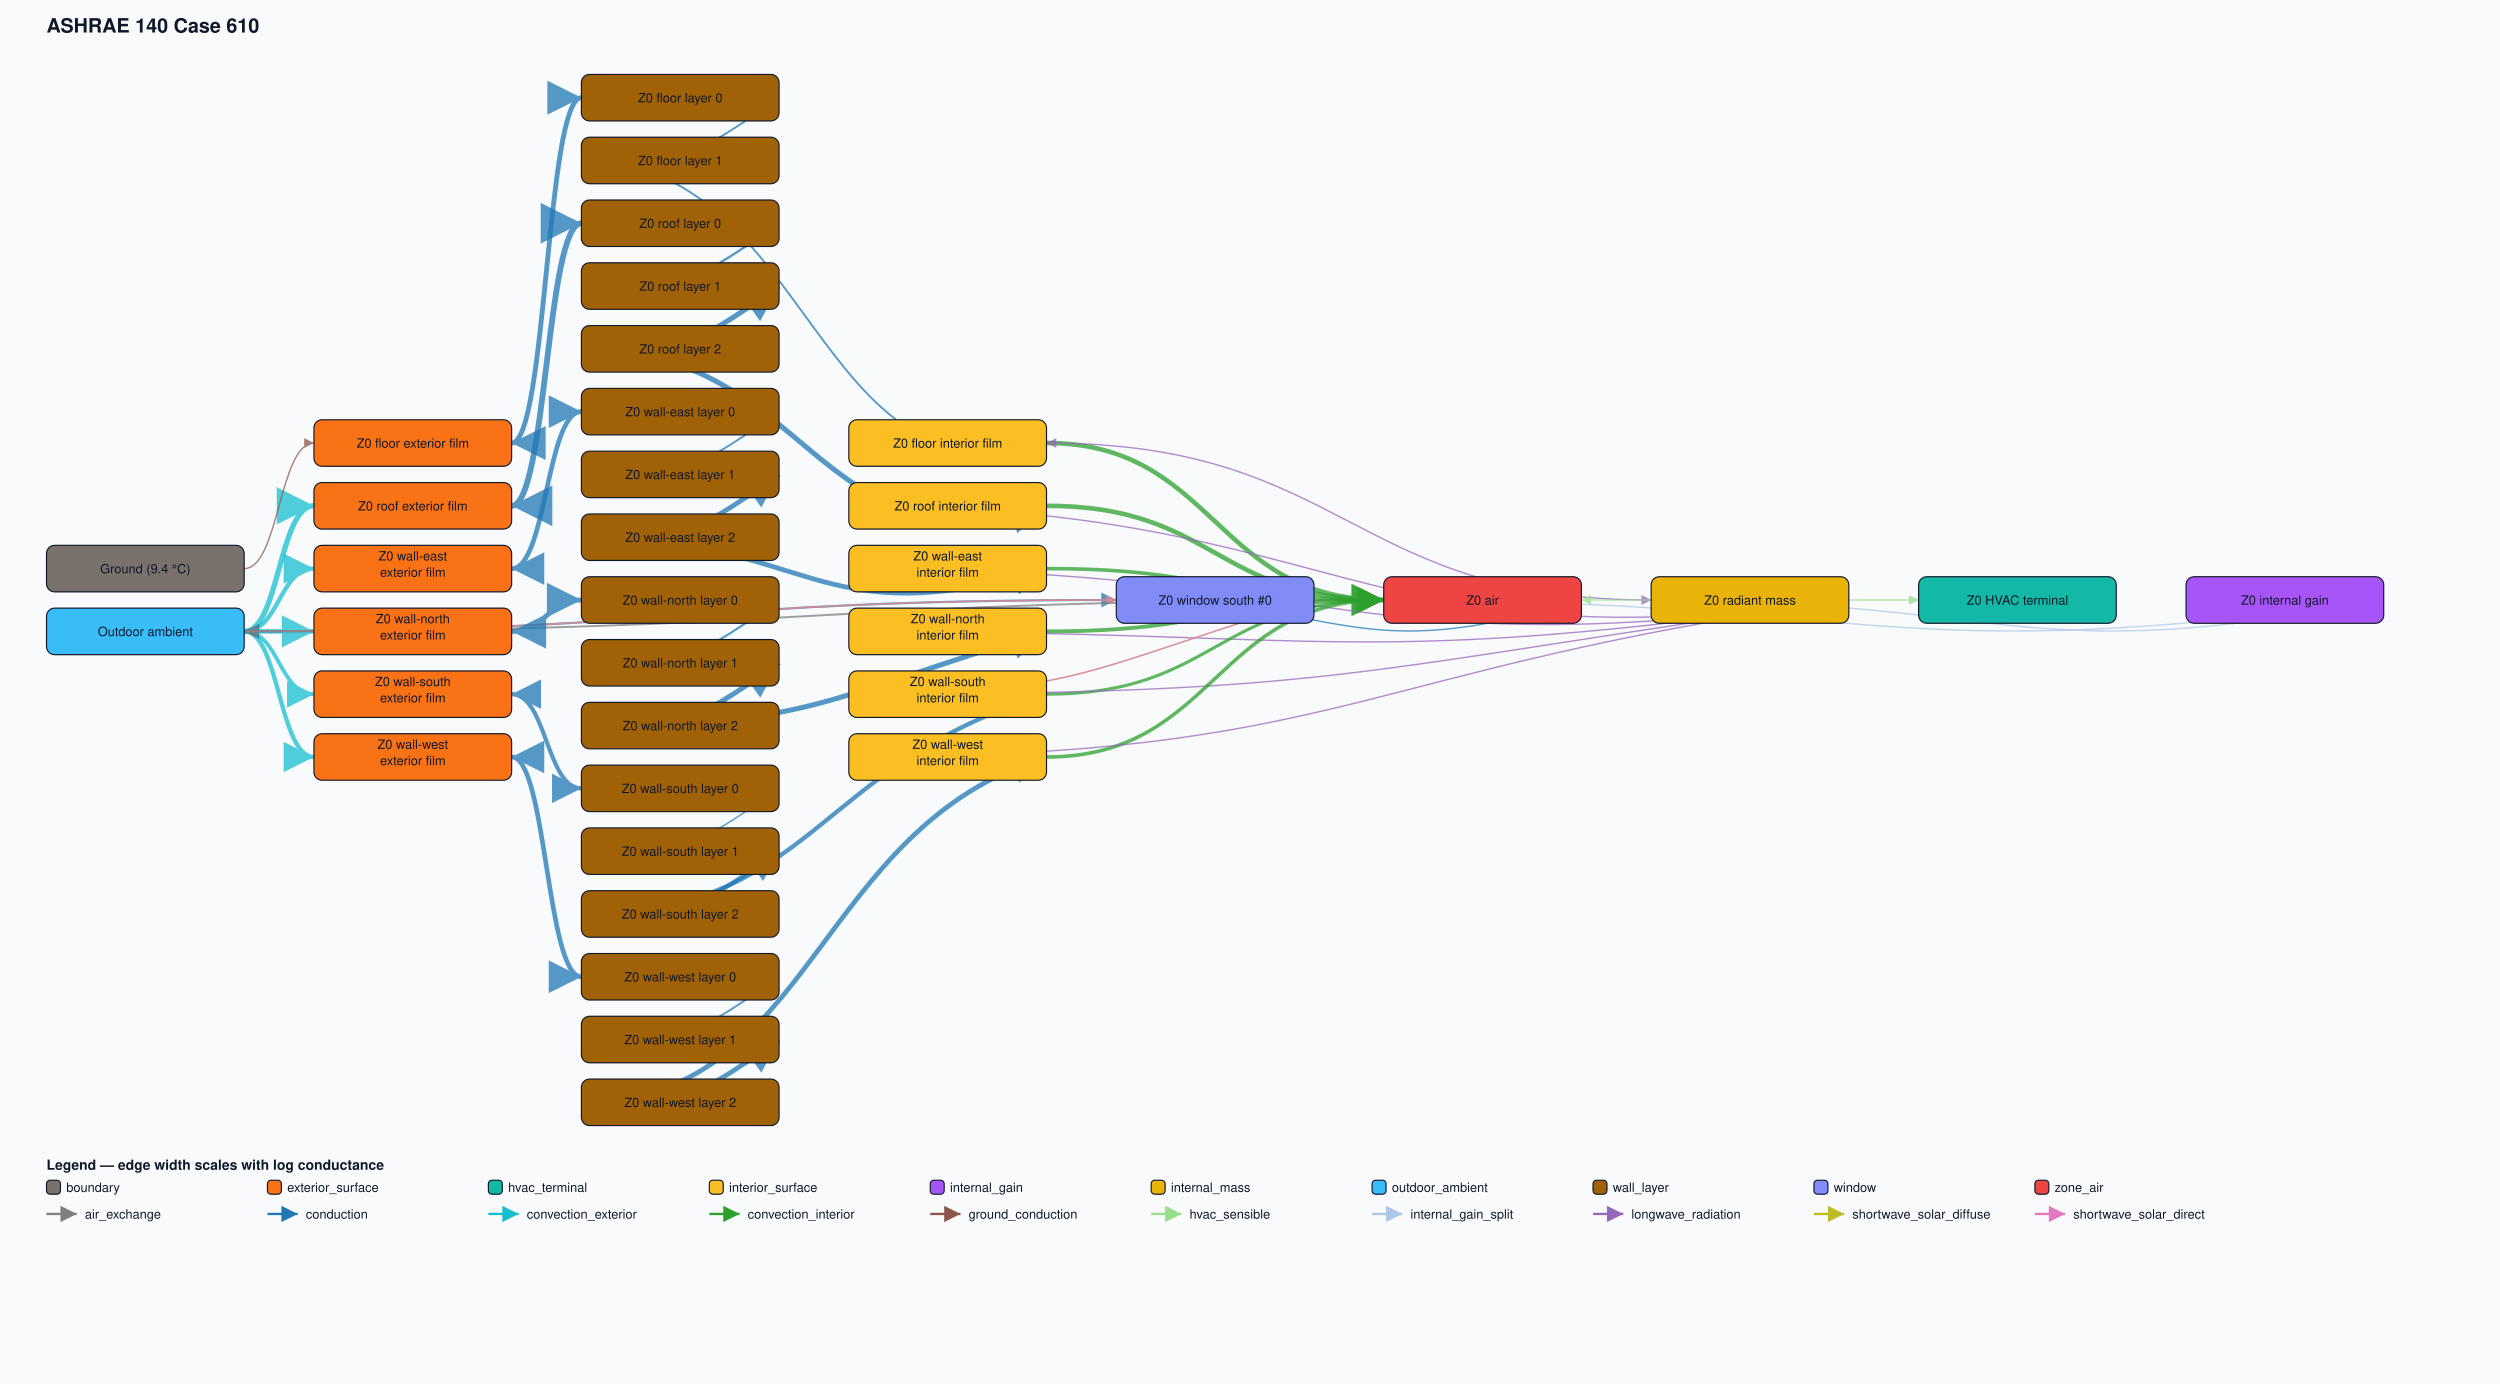
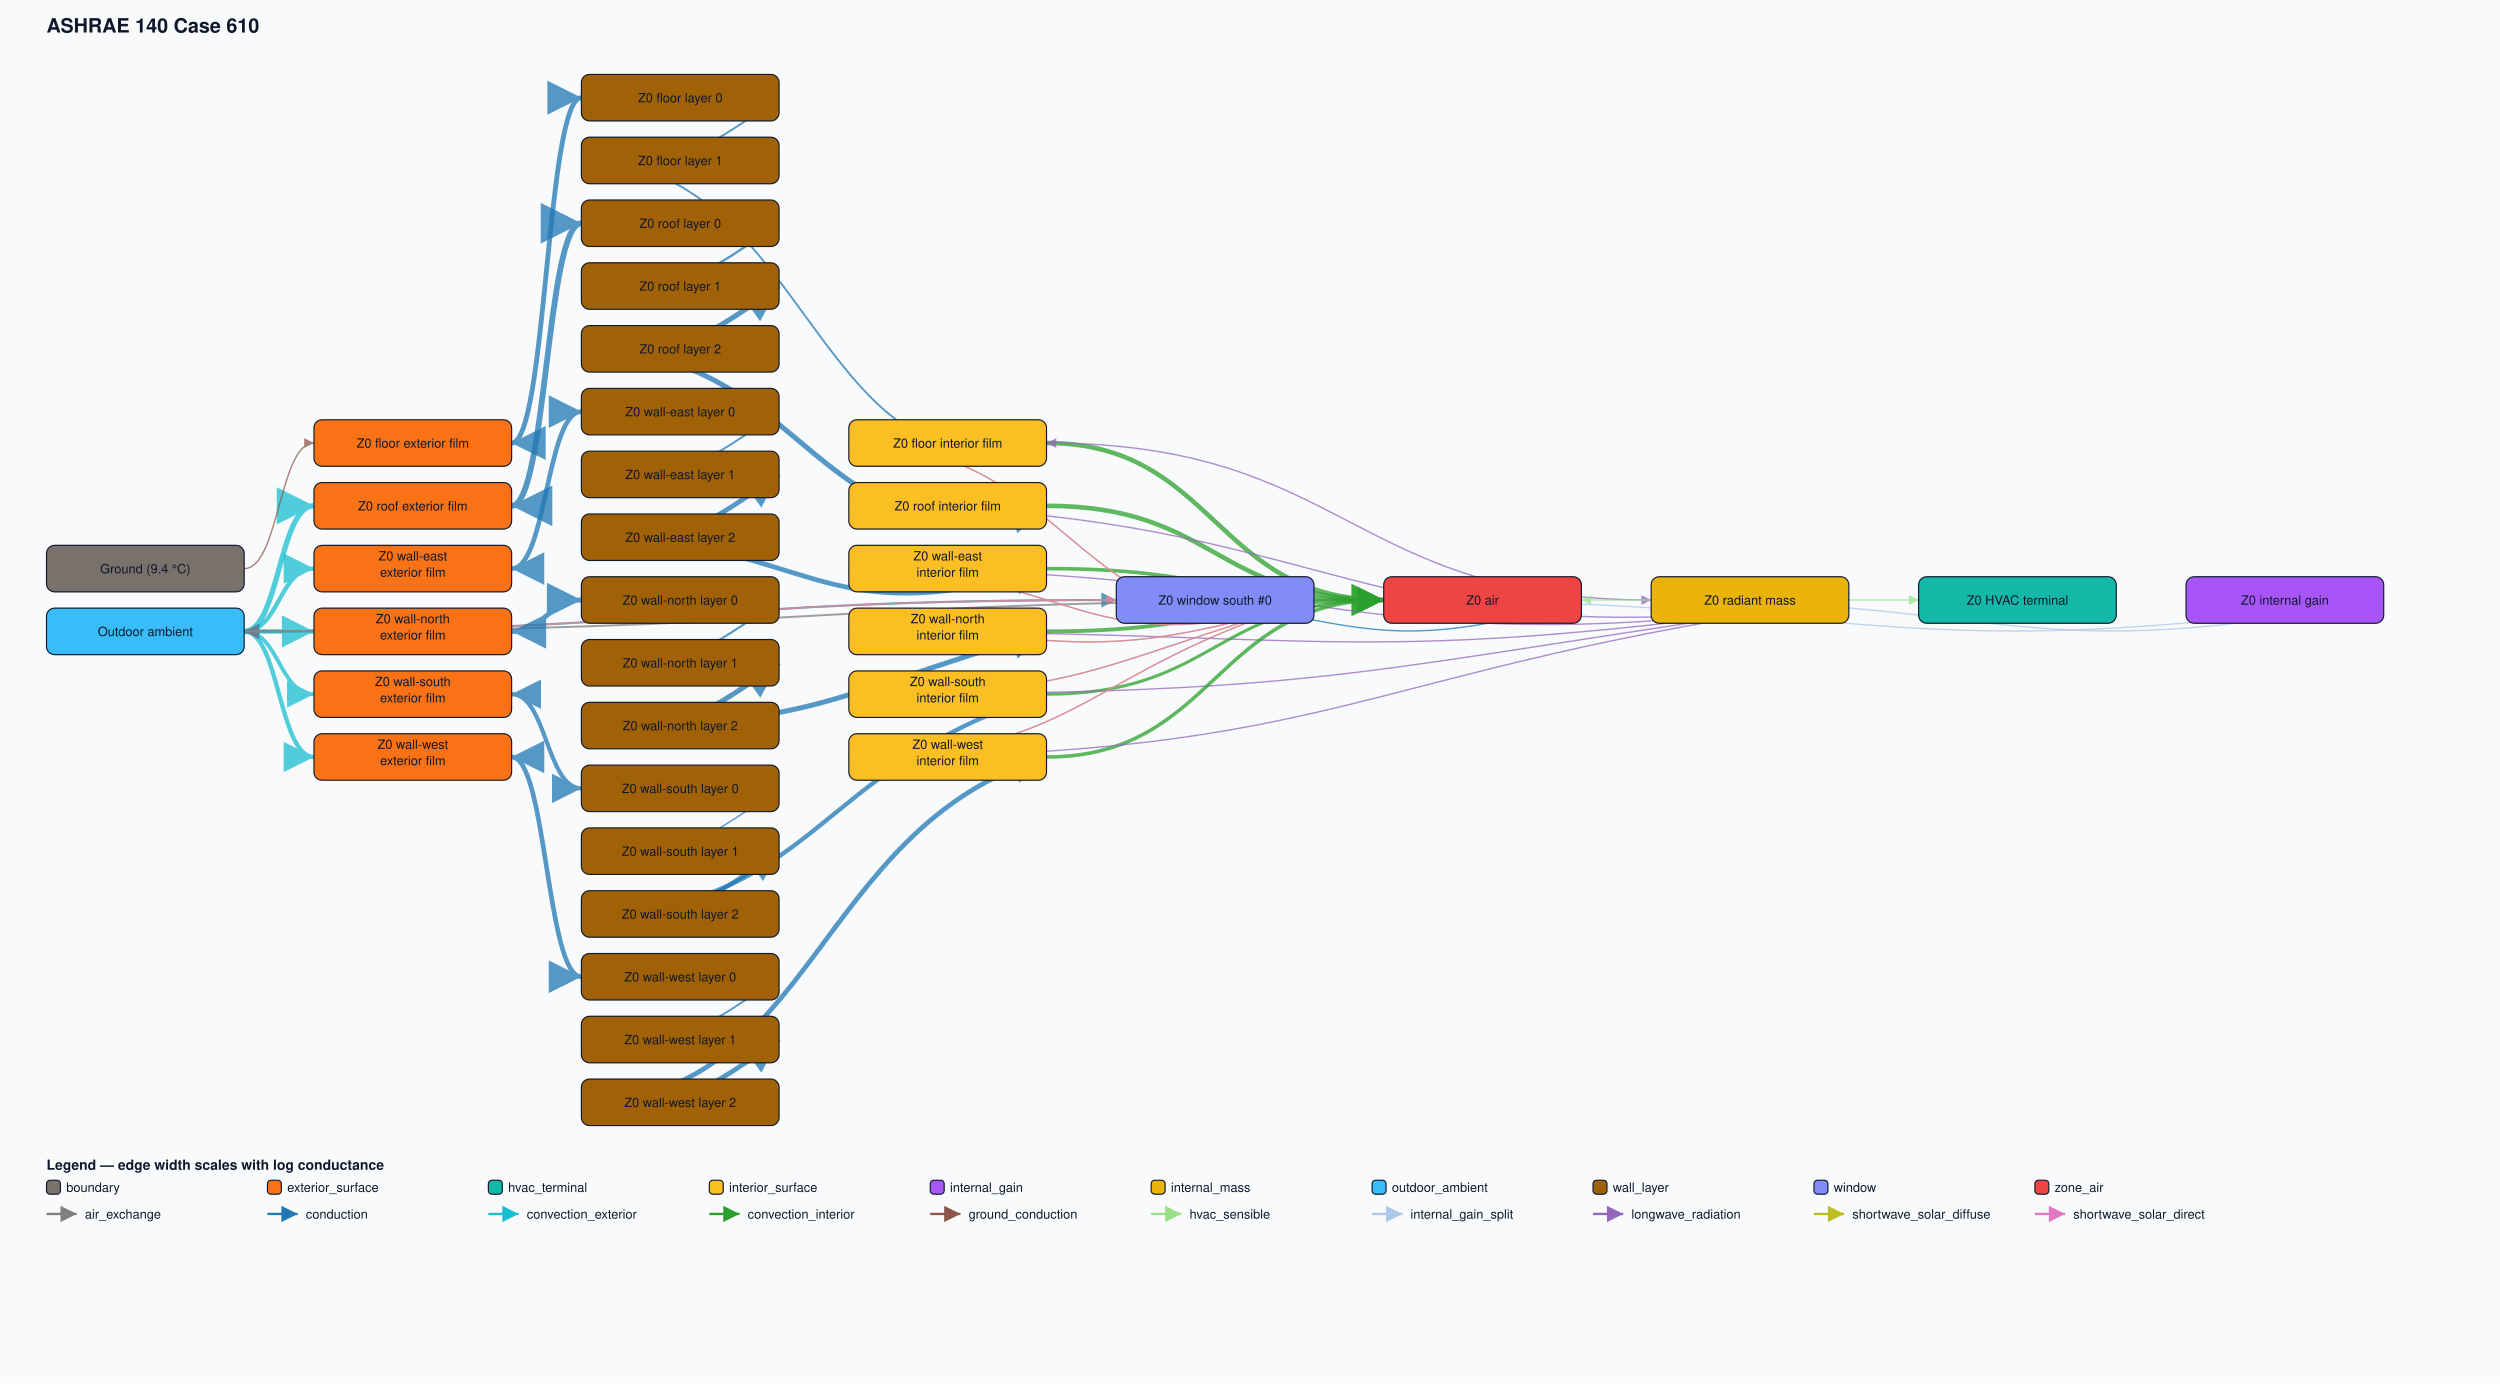
<svg xmlns="http://www.w3.org/2000/svg" width="2150" height="1190" viewBox="0 0 2150 1190" font-family="Helvetica,Arial,sans-serif" role="img">
  <rect width="2150" height="1190" fill="#f8fafc" />
  <text x="40" y="28" font-size="17" font-weight="bold" fill="#0f172a">ASHRAE 140 Case 610</text>
  <defs>
    <marker id="arrow0" viewBox="0 0 10 10" refX="10" refY="5" markerWidth="7" markerHeight="7" orient="auto-start-reverse">
      <path d="M 0 0 L 10 5 L 0 10 z" fill="#7f7f7f" />
    </marker>
    <marker id="arrow1" viewBox="0 0 10 10" refX="10" refY="5" markerWidth="7" markerHeight="7" orient="auto-start-reverse">
      <path d="M 0 0 L 10 5 L 0 10 z" fill="#1f77b4" />
    </marker>
    <marker id="arrow2" viewBox="0 0 10 10" refX="10" refY="5" markerWidth="7" markerHeight="7" orient="auto-start-reverse">
      <path d="M 0 0 L 10 5 L 0 10 z" fill="#17becf" />
    </marker>
    <marker id="arrow3" viewBox="0 0 10 10" refX="10" refY="5" markerWidth="7" markerHeight="7" orient="auto-start-reverse">
      <path d="M 0 0 L 10 5 L 0 10 z" fill="#2ca02c" />
    </marker>
    <marker id="arrow4" viewBox="0 0 10 10" refX="10" refY="5" markerWidth="7" markerHeight="7" orient="auto-start-reverse">
      <path d="M 0 0 L 10 5 L 0 10 z" fill="#8c564b" />
    </marker>
    <marker id="arrow5" viewBox="0 0 10 10" refX="10" refY="5" markerWidth="7" markerHeight="7" orient="auto-start-reverse">
      <path d="M 0 0 L 10 5 L 0 10 z" fill="#98df8a" />
    </marker>
    <marker id="arrow6" viewBox="0 0 10 10" refX="10" refY="5" markerWidth="7" markerHeight="7" orient="auto-start-reverse">
      <path d="M 0 0 L 10 5 L 0 10 z" fill="#aec7e8" />
    </marker>
    <marker id="arrow7" viewBox="0 0 10 10" refX="10" refY="5" markerWidth="7" markerHeight="7" orient="auto-start-reverse">
      <path d="M 0 0 L 10 5 L 0 10 z" fill="#9467bd" />
    </marker>
    <marker id="arrow8" viewBox="0 0 10 10" refX="10" refY="5" markerWidth="7" markerHeight="7" orient="auto-start-reverse">
      <path d="M 0 0 L 10 5 L 0 10 z" fill="#bcbd22" />
    </marker>
    <marker id="arrow9" viewBox="0 0 10 10" refX="10" refY="5" markerWidth="7" markerHeight="7" orient="auto-start-reverse">
      <path d="M 0 0 L 10 5 L 0 10 z" fill="#e377c2" />
    </marker>
  </defs>
  <path d="M 210.0 543.0 C 240.0 543.0, 240.0 435.0, 270.0 435.0" fill="none" stroke="#17becf" stroke-width="4.57" opacity="0.75" marker-end="url(#arrow2)" />
  <path d="M 210.0 543.0 C 240.0 543.0, 240.0 489.0, 270.0 489.0" fill="none" stroke="#17becf" stroke-width="3.72" opacity="0.75" marker-end="url(#arrow2)" />
  <path d="M 210.0 543.0 C 240.0 543.0, 240.0 543.0, 270.0 543.0" fill="none" stroke="#17becf" stroke-width="3.94" opacity="0.75" marker-end="url(#arrow2)" />
  <path d="M 210.0 543.0 C 240.0 543.0, 240.0 597.0, 270.0 597.0" fill="none" stroke="#17becf" stroke-width="3.31" opacity="0.75" marker-end="url(#arrow2)" />
  <path d="M 210.0 543.0 C 240.0 543.0, 240.0 651.0, 270.0 651.0" fill="none" stroke="#17becf" stroke-width="3.72" opacity="0.75" marker-end="url(#arrow2)" />
  <path d="M 210.0 543.0 C 585.0 543.0, 585.0 516.0, 960.0 516.0" fill="none" stroke="#1f77b4" stroke-width="1.84" opacity="0.75" marker-end="url(#arrow1)" marker-start="url(#arrow1)" />
  <path d="M 210.0 543.0 C 585.0 543.0, 585.0 516.0, 960.0 516.0" fill="none" stroke="#bcbd22" stroke-width="1.20" opacity="0.75" marker-end="url(#arrow8)" />
  <path d="M 210.0 543.0 C 585.0 543.0, 585.0 516.0, 960.0 516.0" fill="none" stroke="#e377c2" stroke-width="1.20" opacity="0.75" marker-end="url(#arrow9)" />
  <path d="M 210.0 543.0 C 700.0 543.0, 700.0 516.0, 1190.0 516.0" fill="none" stroke="#7f7f7f" stroke-width="1.69" opacity="0.75" marker-end="url(#arrow0)" marker-start="url(#arrow0)" />
  <path d="M 440.0 381.0 C 470.0 381.0, 470.0 84.0, 500.0 84.0" fill="none" stroke="#1f77b4" stroke-width="4.18" opacity="0.75" marker-end="url(#arrow1)" marker-start="url(#arrow1)" />
  <path d="M 900.0 381.0 C 1045.0 381.0, 1045.0 516.0, 1190.0 516.0" fill="none" stroke="#2ca02c" stroke-width="3.95" opacity="0.75" marker-end="url(#arrow3)" />
  <path d="M 900.0 381.0 C 1160.0 381.0, 1160.0 516.0, 1420.0 516.0" fill="none" stroke="#9467bd" stroke-width="1.20" opacity="0.75" marker-end="url(#arrow7)" marker-start="url(#arrow7)" />
  <path d="M 670.0 84.0 C 585.0 144.0, 585.0 138.0, 500.0 138.0" fill="none" stroke="#1f77b4" stroke-width="1.60" opacity="0.75" marker-end="url(#arrow1)" marker-start="url(#arrow1)" />
  <path d="M 900.0 381.0 C 700.0 441.0, 700.0 138.0, 500.0 138.0" fill="none" stroke="#1f77b4" stroke-width="1.60" opacity="0.75" marker-end="url(#arrow1)" marker-start="url(#arrow1)" />
  <path d="M 2050.0 516.0 C 1620.0 576.0, 1620.0 516.0, 1190.0 516.0" fill="none" stroke="#aec7e8" stroke-width="1.20" opacity="0.75" marker-end="url(#arrow6)" />
  <path d="M 2050.0 516.0 C 1735.0 576.0, 1735.0 516.0, 1420.0 516.0" fill="none" stroke="#aec7e8" stroke-width="1.20" opacity="0.75" marker-end="url(#arrow6)" />
  <path d="M 1360.0 516.0 C 1505.0 516.0, 1505.0 516.0, 1650.0 516.0" fill="none" stroke="#98df8a" stroke-width="1.20" opacity="0.75" marker-end="url(#arrow5)" marker-start="url(#arrow5)" />
  <path d="M 440.0 435.0 C 470.0 435.0, 470.0 192.0, 500.0 192.0" fill="none" stroke="#1f77b4" stroke-width="5.00" opacity="0.75" marker-end="url(#arrow1)" marker-start="url(#arrow1)" />
  <path d="M 900.0 435.0 C 1045.0 435.0, 1045.0 516.0, 1190.0 516.0" fill="none" stroke="#2ca02c" stroke-width="3.95" opacity="0.75" marker-end="url(#arrow3)" />
  <path d="M 1590.0 516.0 C 1160.0 576.0, 1160.0 435.0, 730.0 435.0" fill="none" stroke="#9467bd" stroke-width="1.20" opacity="0.75" marker-end="url(#arrow7)" marker-start="url(#arrow7)" />
  <path d="M 670.0 192.0 C 585.0 252.0, 585.0 246.0, 500.0 246.0" fill="none" stroke="#1f77b4" stroke-width="2.04" opacity="0.75" marker-end="url(#arrow1)" marker-start="url(#arrow1)" />
  <path d="M 670.0 246.0 C 585.0 306.0, 585.0 300.0, 500.0 300.0" fill="none" stroke="#1f77b4" stroke-width="4.40" opacity="0.75" marker-end="url(#arrow1)" marker-start="url(#arrow1)" />
  <path d="M 900.0 435.0 C 700.0 495.0, 700.0 300.0, 500.0 300.0" fill="none" stroke="#1f77b4" stroke-width="4.40" opacity="0.75" marker-end="url(#arrow1)" marker-start="url(#arrow1)" />
  <path d="M 440.0 489.0 C 470.0 489.0, 470.0 354.0, 500.0 354.0" fill="none" stroke="#1f77b4" stroke-width="4.01" opacity="0.75" marker-end="url(#arrow1)" marker-start="url(#arrow1)" />
  <path d="M 900.0 489.0 C 1045.0 489.0, 1045.0 516.0, 1190.0 516.0" fill="none" stroke="#2ca02c" stroke-width="3.10" opacity="0.75" marker-end="url(#arrow3)" />
  <path d="M 1590.0 516.0 C 1160.0 576.0, 1160.0 489.0, 730.0 489.0" fill="none" stroke="#9467bd" stroke-width="1.20" opacity="0.75" marker-end="url(#arrow7)" marker-start="url(#arrow7)" />
  <path d="M 670.0 354.0 C 585.0 414.0, 585.0 408.0, 500.0 408.0" fill="none" stroke="#1f77b4" stroke-width="1.61" opacity="0.75" marker-end="url(#arrow1)" marker-start="url(#arrow1)" />
  <path d="M 670.0 408.0 C 585.0 468.0, 585.0 462.0, 500.0 462.0" fill="none" stroke="#1f77b4" stroke-width="4.13" opacity="0.75" marker-end="url(#arrow1)" marker-start="url(#arrow1)" />
  <path d="M 900.0 489.0 C 700.0 549.0, 700.0 462.0, 500.0 462.0" fill="none" stroke="#1f77b4" stroke-width="4.13" opacity="0.75" marker-end="url(#arrow1)" marker-start="url(#arrow1)" />
  <path d="M 440.0 543.0 C 470.0 543.0, 470.0 516.0, 500.0 516.0" fill="none" stroke="#1f77b4" stroke-width="4.24" opacity="0.75" marker-end="url(#arrow1)" marker-start="url(#arrow1)" />
  <path d="M 900.0 543.0 C 1045.0 543.0, 1045.0 516.0, 1190.0 516.0" fill="none" stroke="#2ca02c" stroke-width="3.33" opacity="0.75" marker-end="url(#arrow3)" />
  <path d="M 1590.0 516.0 C 1160.0 576.0, 1160.0 543.0, 730.0 543.0" fill="none" stroke="#9467bd" stroke-width="1.20" opacity="0.75" marker-end="url(#arrow7)" marker-start="url(#arrow7)" />
  <path d="M 670.0 516.0 C 585.0 576.0, 585.0 570.0, 500.0 570.0" fill="none" stroke="#1f77b4" stroke-width="1.83" opacity="0.75" marker-end="url(#arrow1)" marker-start="url(#arrow1)" />
  <path d="M 670.0 570.0 C 585.0 630.0, 585.0 624.0, 500.0 624.0" fill="none" stroke="#1f77b4" stroke-width="4.36" opacity="0.75" marker-end="url(#arrow1)" marker-start="url(#arrow1)" />
  <path d="M 900.0 543.0 C 700.0 603.0, 700.0 624.0, 500.0 624.0" fill="none" stroke="#1f77b4" stroke-width="4.36" opacity="0.75" marker-end="url(#arrow1)" marker-start="url(#arrow1)" />
  <path d="M 440.0 597.0 C 470.0 597.0, 470.0 678.0, 500.0 678.0" fill="none" stroke="#1f77b4" stroke-width="3.61" opacity="0.75" marker-end="url(#arrow1)" marker-start="url(#arrow1)" />
  <path d="M 900.0 597.0 C 1045.0 597.0, 1045.0 516.0, 1190.0 516.0" fill="none" stroke="#2ca02c" stroke-width="2.70" opacity="0.75" marker-end="url(#arrow3)" />
  <path d="M 1590.0 516.0 C 1160.0 576.0, 1160.0 597.0, 730.0 597.0" fill="none" stroke="#9467bd" stroke-width="1.20" opacity="0.75" marker-end="url(#arrow7)" marker-start="url(#arrow7)" />
  <path d="M 670.0 678.0 C 585.0 738.0, 585.0 732.0, 500.0 732.0" fill="none" stroke="#1f77b4" stroke-width="1.20" opacity="0.75" marker-end="url(#arrow1)" marker-start="url(#arrow1)" />
  <path d="M 670.0 732.0 C 585.0 792.0, 585.0 786.0, 500.0 786.0" fill="none" stroke="#1f77b4" stroke-width="3.73" opacity="0.75" marker-end="url(#arrow1)" marker-start="url(#arrow1)" />
  <path d="M 900.0 597.0 C 700.0 657.0, 700.0 786.0, 500.0 786.0" fill="none" stroke="#1f77b4" stroke-width="3.73" opacity="0.75" marker-end="url(#arrow1)" marker-start="url(#arrow1)" />
  <path d="M 440.0 651.0 C 470.0 651.0, 470.0 840.0, 500.0 840.0" fill="none" stroke="#1f77b4" stroke-width="4.01" opacity="0.75" marker-end="url(#arrow1)" marker-start="url(#arrow1)" />
  <path d="M 900.0 651.0 C 1045.0 651.0, 1045.0 516.0, 1190.0 516.0" fill="none" stroke="#2ca02c" stroke-width="3.10" opacity="0.75" marker-end="url(#arrow3)" />
  <path d="M 1590.0 516.0 C 1160.0 576.0, 1160.0 651.0, 730.0 651.0" fill="none" stroke="#9467bd" stroke-width="1.20" opacity="0.75" marker-end="url(#arrow7)" marker-start="url(#arrow7)" />
  <path d="M 670.0 840.0 C 585.0 900.0, 585.0 894.0, 500.0 894.0" fill="none" stroke="#1f77b4" stroke-width="1.61" opacity="0.75" marker-end="url(#arrow1)" marker-start="url(#arrow1)" />
  <path d="M 670.0 894.0 C 585.0 954.0, 585.0 948.0, 500.0 948.0" fill="none" stroke="#1f77b4" stroke-width="4.13" opacity="0.75" marker-end="url(#arrow1)" marker-start="url(#arrow1)" />
  <path d="M 900.0 651.0 C 700.0 711.0, 700.0 948.0, 500.0 948.0" fill="none" stroke="#1f77b4" stroke-width="4.13" opacity="0.75" marker-end="url(#arrow1)" marker-start="url(#arrow1)" />
  <path d="M 1360.0 516.0 C 1160.0 576.0, 1160.0 516.0, 960.0 516.0" fill="none" stroke="#1f77b4" stroke-width="1.20" opacity="0.75" marker-end="url(#arrow1)" marker-start="url(#arrow1)" />
+   <path d="M 1130.0 516.0 C 930.0 576.0, 930.0 381.0, 730.0 381.0" fill="none" stroke="#bcbd22" stroke-width="1.20" opacity="0.75" marker-end="url(#arrow8)" />
+   <path d="M 1130.0 516.0 C 930.0 576.0, 930.0 381.0, 730.0 381.0" fill="none" stroke="#e377c2" stroke-width="1.20" opacity="0.75" marker-end="url(#arrow9)" />
+   <path d="M 1130.0 516.0 C 930.0 576.0, 930.0 489.0, 730.0 489.0" fill="none" stroke="#bcbd22" stroke-width="1.20" opacity="0.75" marker-end="url(#arrow8)" />
+   <path d="M 1130.0 516.0 C 930.0 576.0, 930.0 489.0, 730.0 489.0" fill="none" stroke="#e377c2" stroke-width="1.20" opacity="0.75" marker-end="url(#arrow9)" />
+   <path d="M 1130.0 516.0 C 930.0 576.0, 930.0 543.0, 730.0 543.0" fill="none" stroke="#bcbd22" stroke-width="1.20" opacity="0.75" marker-end="url(#arrow8)" />
+   <path d="M 1130.0 516.0 C 930.0 576.0, 930.0 543.0, 730.0 543.0" fill="none" stroke="#e377c2" stroke-width="1.20" opacity="0.75" marker-end="url(#arrow9)" />
  <path d="M 1130.0 516.0 C 930.0 576.0, 930.0 597.0, 730.0 597.0" fill="none" stroke="#bcbd22" stroke-width="1.20" opacity="0.75" marker-end="url(#arrow8)" />
  <path d="M 1130.0 516.0 C 930.0 576.0, 930.0 597.0, 730.0 597.0" fill="none" stroke="#e377c2" stroke-width="1.20" opacity="0.75" marker-end="url(#arrow9)" />
+   <path d="M 1130.0 516.0 C 930.0 576.0, 930.0 651.0, 730.0 651.0" fill="none" stroke="#bcbd22" stroke-width="1.20" opacity="0.75" marker-end="url(#arrow8)" />
+   <path d="M 1130.0 516.0 C 930.0 576.0, 930.0 651.0, 730.0 651.0" fill="none" stroke="#e377c2" stroke-width="1.20" opacity="0.75" marker-end="url(#arrow9)" />
  <path d="M 210.0 489.0 C 240.0 489.0, 240.0 381.0, 270.0 381.0" fill="none" stroke="#8c564b" stroke-width="1.20" opacity="0.75" marker-end="url(#arrow4)" />
  <g>
    <rect x="40.0" y="469.0" width="170" height="40" rx="7" fill="#78716c" stroke="#0f172a" stroke-width="1" />
    <text x="125.0" y="493.0" font-size="11" text-anchor="middle" fill="#0f172a">Ground (9.4 °C)</text>
  </g>
  <g>
    <rect x="40.0" y="523.0" width="170" height="40" rx="7" fill="#38bdf8" stroke="#0f172a" stroke-width="1" />
    <text x="125.0" y="547.0" font-size="11" text-anchor="middle" fill="#0f172a">Outdoor ambient</text>
  </g>
  <g>
    <rect x="1190.0" y="496.0" width="170" height="40" rx="7" fill="#ef4444" stroke="#0f172a" stroke-width="1" />
    <text x="1275.0" y="520.0" font-size="11" text-anchor="middle" fill="#0f172a">Z0 air</text>
  </g>
  <g>
    <rect x="270.0" y="361.0" width="170" height="40" rx="7" fill="#f97316" stroke="#0f172a" stroke-width="1" />
    <text x="355.0" y="385.0" font-size="11" text-anchor="middle" fill="#0f172a">Z0 floor exterior film</text>
  </g>
  <g>
    <rect x="730.0" y="361.0" width="170" height="40" rx="7" fill="#fbbf24" stroke="#0f172a" stroke-width="1" />
    <text x="815.0" y="385.0" font-size="11" text-anchor="middle" fill="#0f172a">Z0 floor interior film</text>
  </g>
  <g>
    <rect x="500.0" y="64.0" width="170" height="40" rx="7" fill="#a16207" stroke="#0f172a" stroke-width="1" />
    <text x="585.0" y="88.0" font-size="11" text-anchor="middle" fill="#0f172a">Z0 floor layer 0</text>
  </g>
  <g>
    <rect x="500.0" y="118.0" width="170" height="40" rx="7" fill="#a16207" stroke="#0f172a" stroke-width="1" />
    <text x="585.0" y="142.0" font-size="11" text-anchor="middle" fill="#0f172a">Z0 floor layer 1</text>
  </g>
  <g>
    <rect x="1880.0" y="496.0" width="170" height="40" rx="7" fill="#a855f7" stroke="#0f172a" stroke-width="1" />
    <text x="1965.0" y="520.0" font-size="11" text-anchor="middle" fill="#0f172a">Z0 internal gain</text>
  </g>
  <g>
    <rect x="1650.0" y="496.0" width="170" height="40" rx="7" fill="#14b8a6" stroke="#0f172a" stroke-width="1" />
    <text x="1735.0" y="520.0" font-size="11" text-anchor="middle" fill="#0f172a">Z0 HVAC terminal</text>
  </g>
  <g>
    <rect x="1420.0" y="496.0" width="170" height="40" rx="7" fill="#eab308" stroke="#0f172a" stroke-width="1" />
    <text x="1505.0" y="520.0" font-size="11" text-anchor="middle" fill="#0f172a">Z0 radiant mass</text>
  </g>
  <g>
    <rect x="270.0" y="415.0" width="170" height="40" rx="7" fill="#f97316" stroke="#0f172a" stroke-width="1" />
    <text x="355.0" y="439.0" font-size="11" text-anchor="middle" fill="#0f172a">Z0 roof exterior film</text>
  </g>
  <g>
    <rect x="730.0" y="415.0" width="170" height="40" rx="7" fill="#fbbf24" stroke="#0f172a" stroke-width="1" />
    <text x="815.0" y="439.0" font-size="11" text-anchor="middle" fill="#0f172a">Z0 roof interior film</text>
  </g>
  <g>
    <rect x="500.0" y="172.0" width="170" height="40" rx="7" fill="#a16207" stroke="#0f172a" stroke-width="1" />
    <text x="585.0" y="196.0" font-size="11" text-anchor="middle" fill="#0f172a">Z0 roof layer 0</text>
  </g>
  <g>
    <rect x="500.0" y="226.0" width="170" height="40" rx="7" fill="#a16207" stroke="#0f172a" stroke-width="1" />
    <text x="585.0" y="250.0" font-size="11" text-anchor="middle" fill="#0f172a">Z0 roof layer 1</text>
  </g>
  <g>
    <rect x="500.0" y="280.0" width="170" height="40" rx="7" fill="#a16207" stroke="#0f172a" stroke-width="1" />
    <text x="585.0" y="304.0" font-size="11" text-anchor="middle" fill="#0f172a">Z0 roof layer 2</text>
  </g>
  <g>
    <rect x="270.0" y="469.0" width="170" height="40" rx="7" fill="#f97316" stroke="#0f172a" stroke-width="1" />
    <text x="355.0" y="482.0" font-size="11" text-anchor="middle" fill="#0f172a">Z0 wall-east</text>
    <text x="355.0" y="496.0" font-size="11" text-anchor="middle" fill="#0f172a">exterior film</text>
  </g>
  <g>
    <rect x="730.0" y="469.0" width="170" height="40" rx="7" fill="#fbbf24" stroke="#0f172a" stroke-width="1" />
    <text x="815.0" y="482.0" font-size="11" text-anchor="middle" fill="#0f172a">Z0 wall-east</text>
    <text x="815.0" y="496.0" font-size="11" text-anchor="middle" fill="#0f172a">interior film</text>
  </g>
  <g>
    <rect x="500.0" y="334.0" width="170" height="40" rx="7" fill="#a16207" stroke="#0f172a" stroke-width="1" />
    <text x="585.0" y="358.0" font-size="11" text-anchor="middle" fill="#0f172a">Z0 wall-east layer 0</text>
  </g>
  <g>
    <rect x="500.0" y="388.0" width="170" height="40" rx="7" fill="#a16207" stroke="#0f172a" stroke-width="1" />
    <text x="585.0" y="412.0" font-size="11" text-anchor="middle" fill="#0f172a">Z0 wall-east layer 1</text>
  </g>
  <g>
    <rect x="500.0" y="442.0" width="170" height="40" rx="7" fill="#a16207" stroke="#0f172a" stroke-width="1" />
    <text x="585.0" y="466.0" font-size="11" text-anchor="middle" fill="#0f172a">Z0 wall-east layer 2</text>
  </g>
  <g>
    <rect x="270.0" y="523.0" width="170" height="40" rx="7" fill="#f97316" stroke="#0f172a" stroke-width="1" />
    <text x="355.0" y="536.0" font-size="11" text-anchor="middle" fill="#0f172a">Z0 wall-north</text>
    <text x="355.0" y="550.0" font-size="11" text-anchor="middle" fill="#0f172a">exterior film</text>
  </g>
  <g>
    <rect x="730.0" y="523.0" width="170" height="40" rx="7" fill="#fbbf24" stroke="#0f172a" stroke-width="1" />
    <text x="815.0" y="536.0" font-size="11" text-anchor="middle" fill="#0f172a">Z0 wall-north</text>
    <text x="815.0" y="550.0" font-size="11" text-anchor="middle" fill="#0f172a">interior film</text>
  </g>
  <g>
    <rect x="500.0" y="496.0" width="170" height="40" rx="7" fill="#a16207" stroke="#0f172a" stroke-width="1" />
    <text x="585.0" y="520.0" font-size="11" text-anchor="middle" fill="#0f172a">Z0 wall-north layer 0</text>
  </g>
  <g>
    <rect x="500.0" y="550.0" width="170" height="40" rx="7" fill="#a16207" stroke="#0f172a" stroke-width="1" />
    <text x="585.0" y="574.0" font-size="11" text-anchor="middle" fill="#0f172a">Z0 wall-north layer 1</text>
  </g>
  <g>
    <rect x="500.0" y="604.0" width="170" height="40" rx="7" fill="#a16207" stroke="#0f172a" stroke-width="1" />
    <text x="585.0" y="628.0" font-size="11" text-anchor="middle" fill="#0f172a">Z0 wall-north layer 2</text>
  </g>
  <g>
    <rect x="270.0" y="577.0" width="170" height="40" rx="7" fill="#f97316" stroke="#0f172a" stroke-width="1" />
    <text x="355.0" y="590.0" font-size="11" text-anchor="middle" fill="#0f172a">Z0 wall-south</text>
    <text x="355.0" y="604.0" font-size="11" text-anchor="middle" fill="#0f172a">exterior film</text>
  </g>
  <g>
    <rect x="730.0" y="577.0" width="170" height="40" rx="7" fill="#fbbf24" stroke="#0f172a" stroke-width="1" />
    <text x="815.0" y="590.0" font-size="11" text-anchor="middle" fill="#0f172a">Z0 wall-south</text>
    <text x="815.0" y="604.0" font-size="11" text-anchor="middle" fill="#0f172a">interior film</text>
  </g>
  <g>
    <rect x="500.0" y="658.0" width="170" height="40" rx="7" fill="#a16207" stroke="#0f172a" stroke-width="1" />
    <text x="585.0" y="682.0" font-size="11" text-anchor="middle" fill="#0f172a">Z0 wall-south layer 0</text>
  </g>
  <g>
    <rect x="500.0" y="712.0" width="170" height="40" rx="7" fill="#a16207" stroke="#0f172a" stroke-width="1" />
    <text x="585.0" y="736.0" font-size="11" text-anchor="middle" fill="#0f172a">Z0 wall-south layer 1</text>
  </g>
  <g>
    <rect x="500.0" y="766.0" width="170" height="40" rx="7" fill="#a16207" stroke="#0f172a" stroke-width="1" />
    <text x="585.0" y="790.0" font-size="11" text-anchor="middle" fill="#0f172a">Z0 wall-south layer 2</text>
  </g>
  <g>
    <rect x="270.0" y="631.0" width="170" height="40" rx="7" fill="#f97316" stroke="#0f172a" stroke-width="1" />
    <text x="355.0" y="644.0" font-size="11" text-anchor="middle" fill="#0f172a">Z0 wall-west</text>
    <text x="355.0" y="658.0" font-size="11" text-anchor="middle" fill="#0f172a">exterior film</text>
  </g>
  <g>
    <rect x="730.0" y="631.0" width="170" height="40" rx="7" fill="#fbbf24" stroke="#0f172a" stroke-width="1" />
    <text x="815.0" y="644.0" font-size="11" text-anchor="middle" fill="#0f172a">Z0 wall-west</text>
    <text x="815.0" y="658.0" font-size="11" text-anchor="middle" fill="#0f172a">interior film</text>
  </g>
  <g>
    <rect x="500.0" y="820.0" width="170" height="40" rx="7" fill="#a16207" stroke="#0f172a" stroke-width="1" />
    <text x="585.0" y="844.0" font-size="11" text-anchor="middle" fill="#0f172a">Z0 wall-west layer 0</text>
  </g>
  <g>
    <rect x="500.0" y="874.0" width="170" height="40" rx="7" fill="#a16207" stroke="#0f172a" stroke-width="1" />
    <text x="585.0" y="898.0" font-size="11" text-anchor="middle" fill="#0f172a">Z0 wall-west layer 1</text>
  </g>
  <g>
    <rect x="500.0" y="928.0" width="170" height="40" rx="7" fill="#a16207" stroke="#0f172a" stroke-width="1" />
    <text x="585.0" y="952.0" font-size="11" text-anchor="middle" fill="#0f172a">Z0 wall-west layer 2</text>
  </g>
  <g>
    <rect x="960.0" y="496.0" width="170" height="40" rx="7" fill="#818cf8" stroke="#0f172a" stroke-width="1" />
    <text x="1045.0" y="520.0" font-size="11" text-anchor="middle" fill="#0f172a">Z0 window south #0</text>
  </g>
  <text x="40" y="1006" font-size="12" font-weight="bold" fill="#0f172a">Legend — edge width scales with log conductance</text>
  <rect x="40" y="1015" width="12" height="12" rx="3" fill="#78716c" stroke="#0f172a" />
  <text x="57" y="1025" font-size="11" fill="#0f172a">boundary</text>
  <rect x="230" y="1015" width="12" height="12" rx="3" fill="#f97316" stroke="#0f172a" />
  <text x="247" y="1025" font-size="11" fill="#0f172a">exterior_surface</text>
  <rect x="420" y="1015" width="12" height="12" rx="3" fill="#14b8a6" stroke="#0f172a" />
  <text x="437" y="1025" font-size="11" fill="#0f172a">hvac_terminal</text>
  <rect x="610" y="1015" width="12" height="12" rx="3" fill="#fbbf24" stroke="#0f172a" />
  <text x="627" y="1025" font-size="11" fill="#0f172a">interior_surface</text>
  <rect x="800" y="1015" width="12" height="12" rx="3" fill="#a855f7" stroke="#0f172a" />
  <text x="817" y="1025" font-size="11" fill="#0f172a">internal_gain</text>
  <rect x="990" y="1015" width="12" height="12" rx="3" fill="#eab308" stroke="#0f172a" />
  <text x="1007" y="1025" font-size="11" fill="#0f172a">internal_mass</text>
  <rect x="1180" y="1015" width="12" height="12" rx="3" fill="#38bdf8" stroke="#0f172a" />
  <text x="1197" y="1025" font-size="11" fill="#0f172a">outdoor_ambient</text>
  <rect x="1370" y="1015" width="12" height="12" rx="3" fill="#a16207" stroke="#0f172a" />
  <text x="1387" y="1025" font-size="11" fill="#0f172a">wall_layer</text>
  <rect x="1560" y="1015" width="12" height="12" rx="3" fill="#818cf8" stroke="#0f172a" />
  <text x="1577" y="1025" font-size="11" fill="#0f172a">window</text>
  <rect x="1750" y="1015" width="12" height="12" rx="3" fill="#ef4444" stroke="#0f172a" />
  <text x="1767" y="1025" font-size="11" fill="#0f172a">zone_air</text>
  <path d="M 40 1044 L 66 1044" stroke="#7f7f7f" stroke-width="2" marker-end="url(#arrow0)" />
  <text x="73" y="1048" font-size="11" fill="#0f172a">air_exchange</text>
  <path d="M 230 1044 L 256 1044" stroke="#1f77b4" stroke-width="2" marker-end="url(#arrow1)" />
  <text x="263" y="1048" font-size="11" fill="#0f172a">conduction</text>
  <path d="M 420 1044 L 446 1044" stroke="#17becf" stroke-width="2" marker-end="url(#arrow2)" />
  <text x="453" y="1048" font-size="11" fill="#0f172a">convection_exterior</text>
  <path d="M 610 1044 L 636 1044" stroke="#2ca02c" stroke-width="2" marker-end="url(#arrow3)" />
  <text x="643" y="1048" font-size="11" fill="#0f172a">convection_interior</text>
  <path d="M 800 1044 L 826 1044" stroke="#8c564b" stroke-width="2" marker-end="url(#arrow4)" />
  <text x="833" y="1048" font-size="11" fill="#0f172a">ground_conduction</text>
  <path d="M 990 1044 L 1016 1044" stroke="#98df8a" stroke-width="2" marker-end="url(#arrow5)" />
  <text x="1023" y="1048" font-size="11" fill="#0f172a">hvac_sensible</text>
  <path d="M 1180 1044 L 1206 1044" stroke="#aec7e8" stroke-width="2" marker-end="url(#arrow6)" />
  <text x="1213" y="1048" font-size="11" fill="#0f172a">internal_gain_split</text>
  <path d="M 1370 1044 L 1396 1044" stroke="#9467bd" stroke-width="2" marker-end="url(#arrow7)" />
  <text x="1403" y="1048" font-size="11" fill="#0f172a">longwave_radiation</text>
  <path d="M 1560 1044 L 1586 1044" stroke="#bcbd22" stroke-width="2" marker-end="url(#arrow8)" />
  <text x="1593" y="1048" font-size="11" fill="#0f172a">shortwave_solar_diffuse</text>
  <path d="M 1750 1044 L 1776 1044" stroke="#e377c2" stroke-width="2" marker-end="url(#arrow9)" />
  <text x="1783" y="1048" font-size="11" fill="#0f172a">shortwave_solar_direct</text>
</svg>
